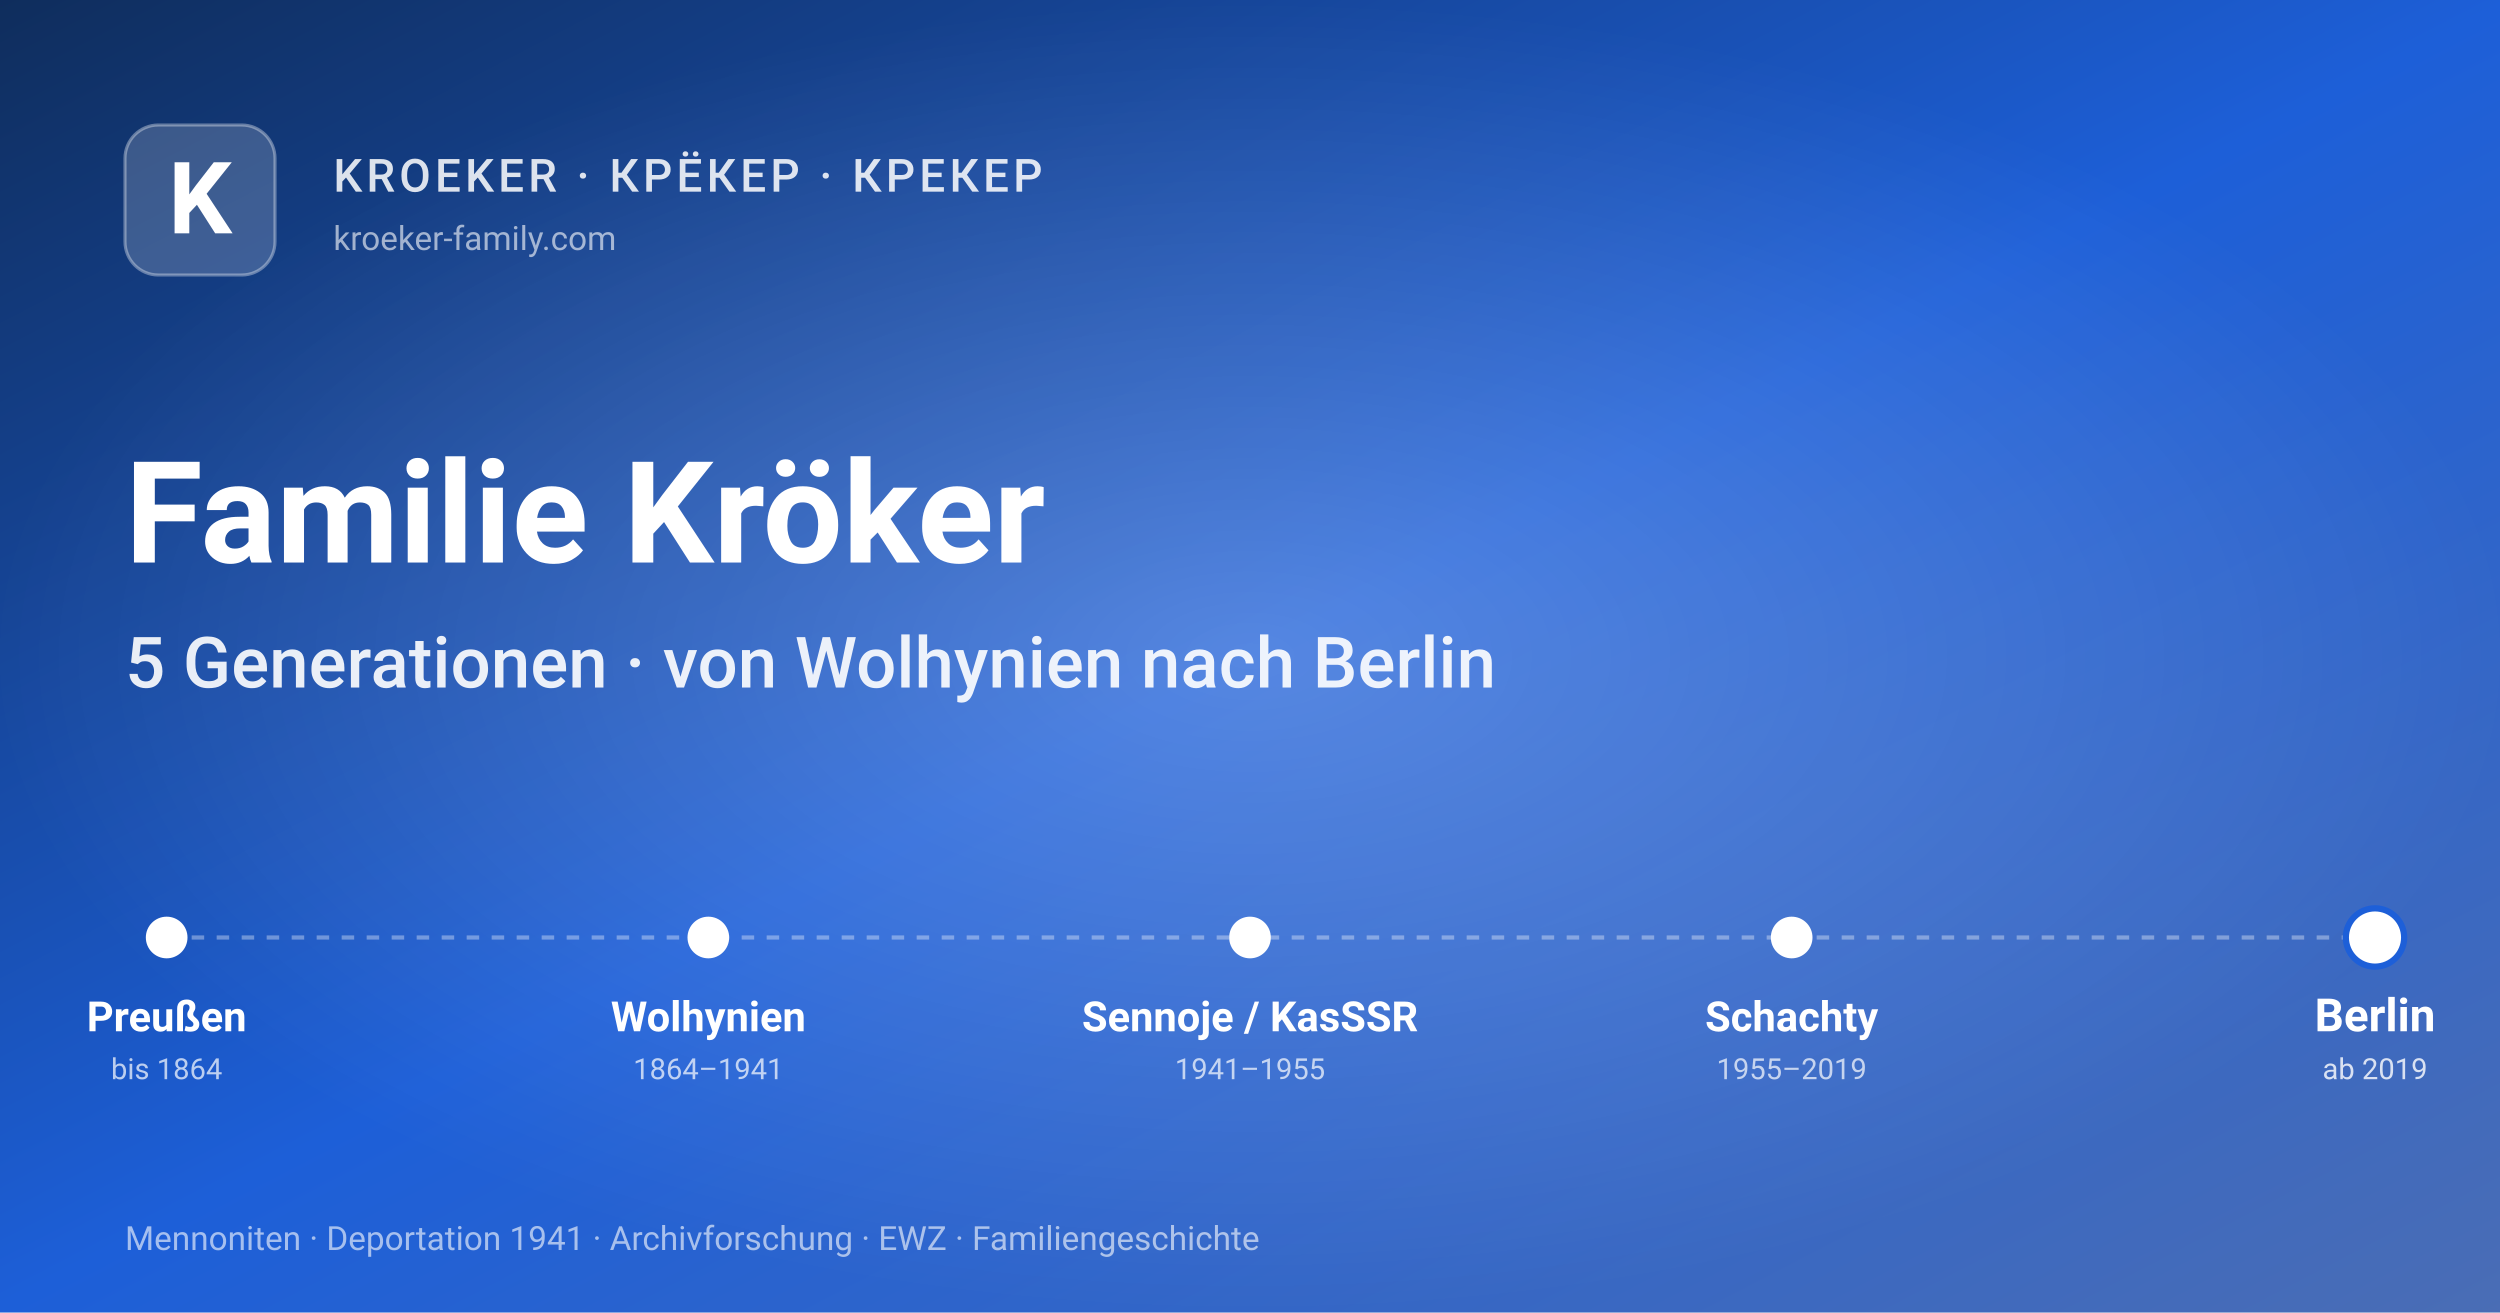
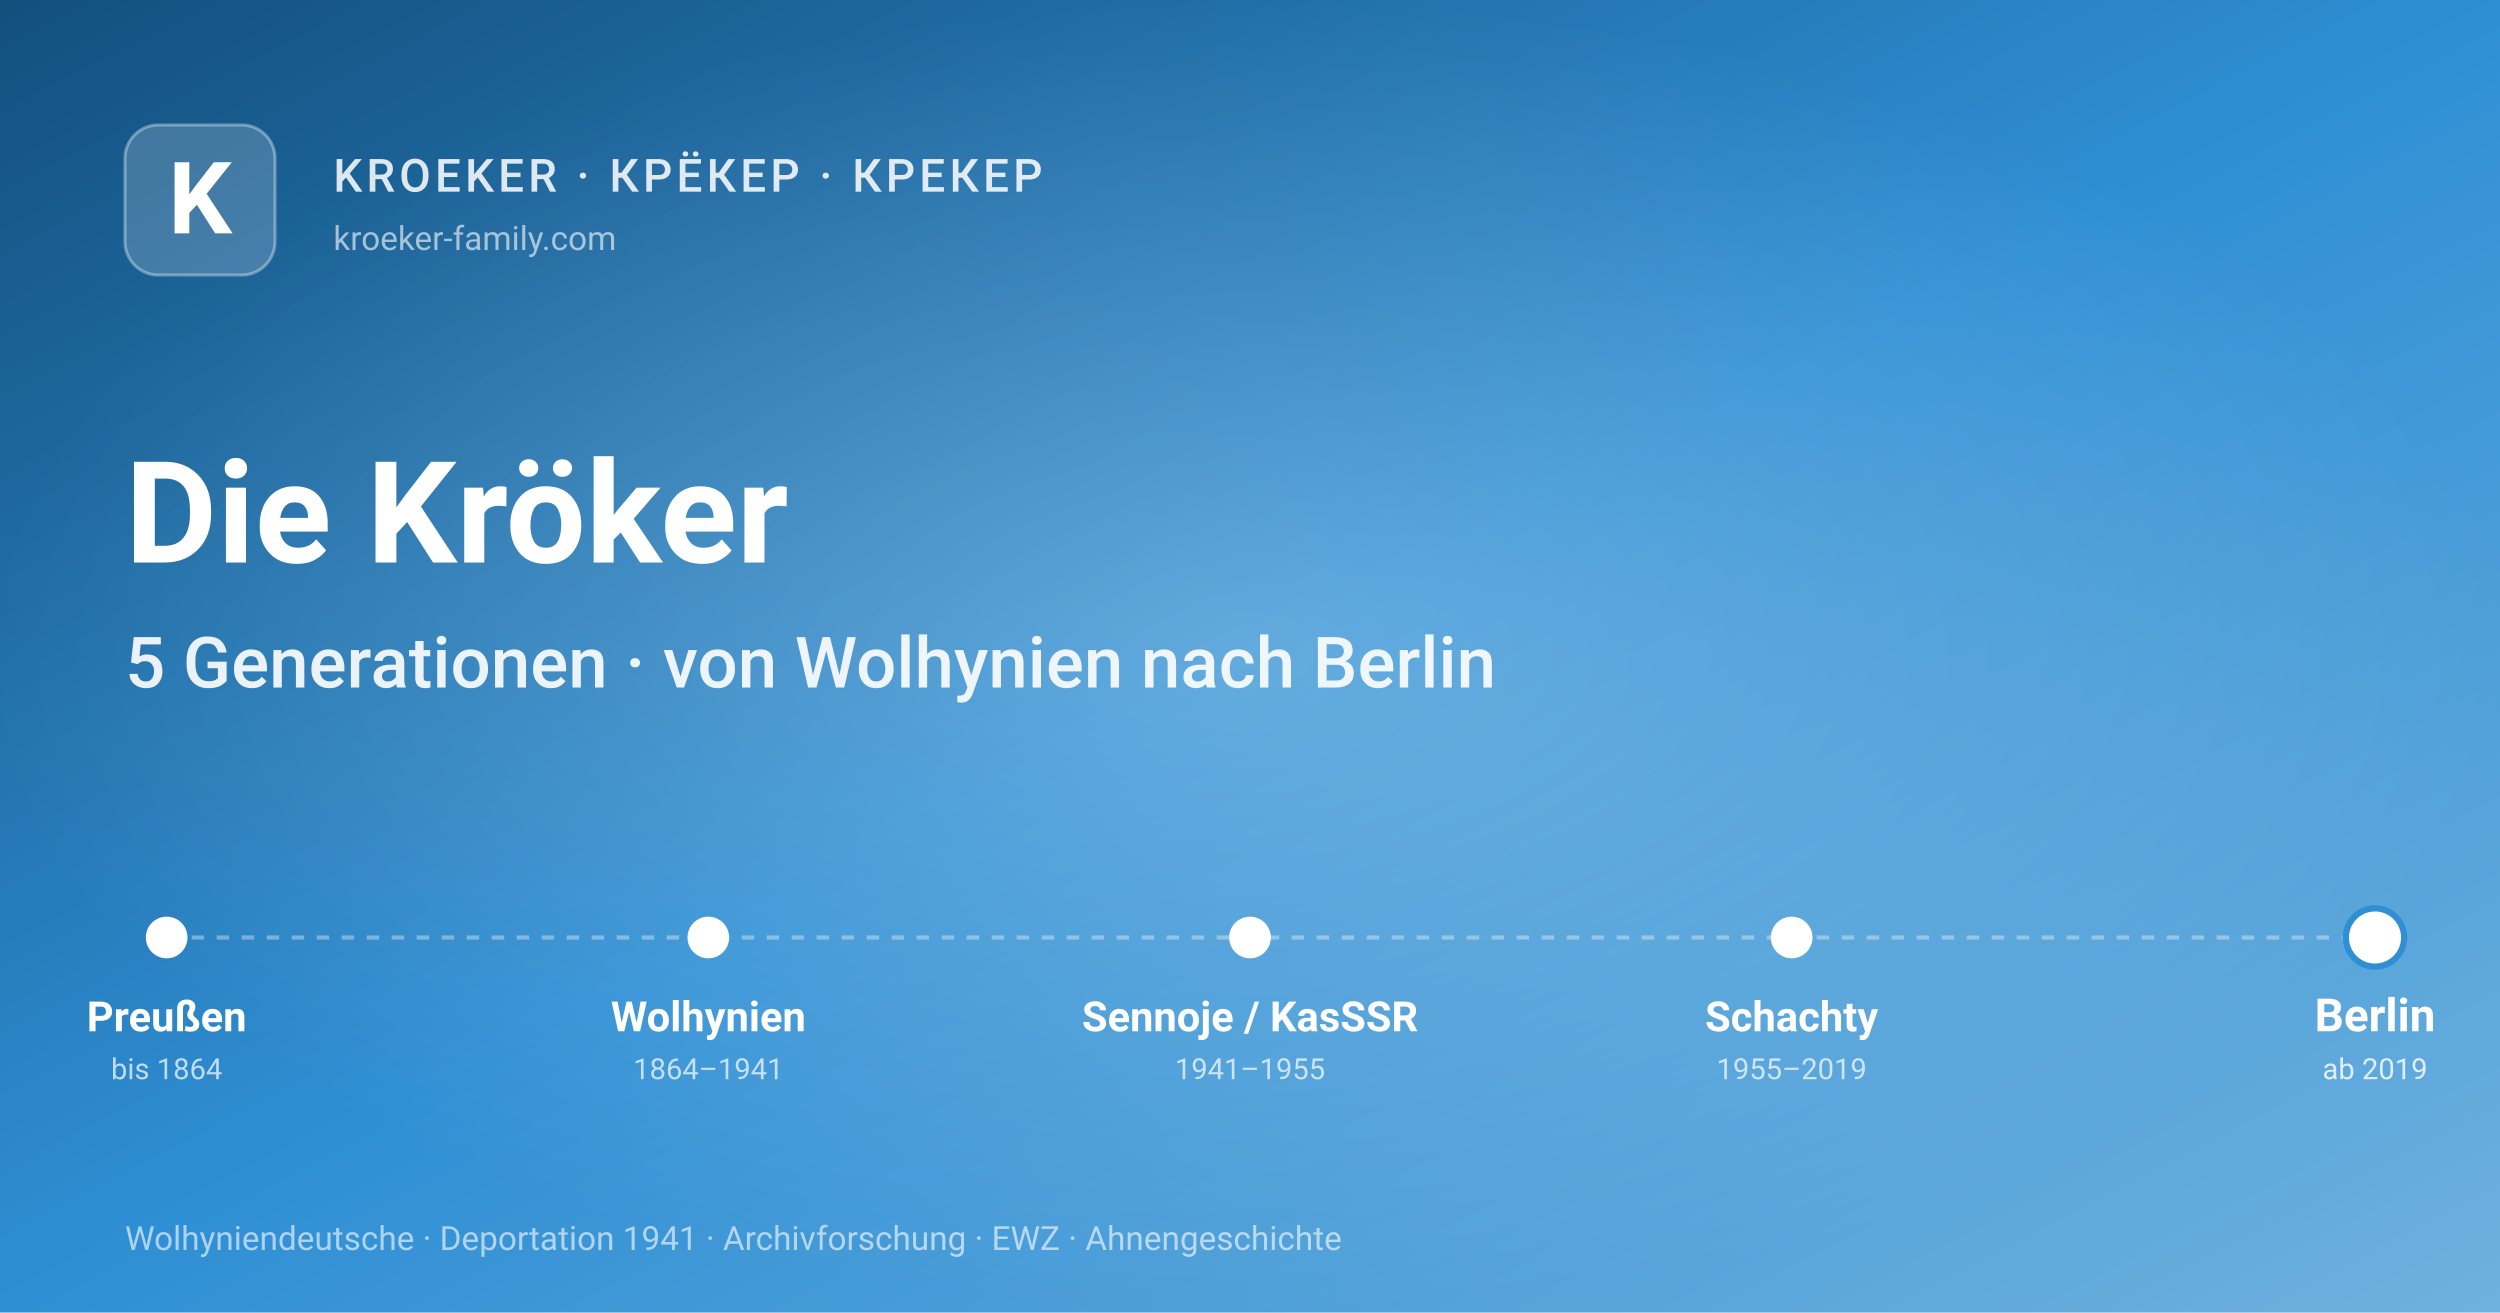
<svg xmlns="http://www.w3.org/2000/svg" viewBox="0 0 1200 630" font-family="-apple-system, BlinkMacSystemFont, 'Segoe UI', Roboto, sans-serif">
  <defs>
    <linearGradient id="bg" x1="0" y1="0" x2="1" y2="1">
-       <stop offset="0%" stop-color="#0f2d5c" />
-       <stop offset="50%" stop-color="#1d5fd8" />
-       <stop offset="100%" stop-color="#4a6db5" />
+       <stop offset="0%" stop-color="#134f7d" />
+       <stop offset="50%" stop-color="#2f8fd4" />
+       <stop offset="100%" stop-color="#6fb1de" />
    </linearGradient>
    <linearGradient id="cardBg" x1="0" y1="0" x2="0" y2="1">
      <stop offset="0%" stop-color="#ffffff" />
      <stop offset="100%" stop-color="#eef5ff" />
    </linearGradient>
    <radialGradient id="glow" cx="50%" cy="50%" r="50%">
      <stop offset="0%" stop-color="rgba(255,255,255,0.25)" />
      <stop offset="100%" stop-color="rgba(255,255,255,0)" />
    </radialGradient>
  </defs>
  <rect width="1200" height="630" fill="url(#bg)" />
  <ellipse cx="600" cy="315" rx="600" ry="315" fill="url(#glow)" />
  <g transform="translate(60, 60)">
    <rect width="72" height="72" rx="16" fill="rgba(255,255,255,0.18)" stroke="rgba(255,255,255,0.35)" stroke-width="1.5" />
    <text x="36" y="52" text-anchor="middle" font-weight="700" font-size="48" fill="#fff">K</text>
  </g>
  <text x="160" y="92" font-size="22" font-weight="500" fill="rgba(255,255,255,0.85)" letter-spacing="2">KROEKER · КРЁКЕР · КРЕКЕР</text>
  <text x="160" y="120" font-size="16" fill="rgba(255,255,255,0.6)">kroeker-family.com</text>
-   <text x="60" y="270" font-size="68" font-weight="700" fill="#fff">Familie Kröker</text>
+   <text x="60" y="270" font-size="68" font-weight="700" fill="#fff">Die Kröker</text>
  <text x="60" y="330" font-size="34" font-weight="500" fill="rgba(255,255,255,0.9)">5 Generationen · von Wolhynien nach Berlin</text>
  <g transform="translate(60, 410)">
    <line x1="20" y1="40" x2="1080" y2="40" stroke="rgba(255,255,255,0.35)" stroke-width="2" stroke-dasharray="6 6" />
    <g>
      <circle cx="20" cy="40" r="10" fill="#fff" />
      <text x="20" y="85" text-anchor="middle" font-size="20" font-weight="600" fill="#fff">Preußen</text>
      <text x="20" y="108" text-anchor="middle" font-size="14" fill="rgba(255,255,255,0.7)">bis 1864</text>
    </g>
    <g>
      <circle cx="280" cy="40" r="10" fill="#fff" />
      <text x="280" y="85" text-anchor="middle" font-size="20" font-weight="600" fill="#fff">Wolhynien</text>
      <text x="280" y="108" text-anchor="middle" font-size="14" fill="rgba(255,255,255,0.7)">1864–1941</text>
    </g>
    <g>
      <circle cx="540" cy="40" r="10" fill="#fff" />
      <text x="540" y="85" text-anchor="middle" font-size="20" font-weight="600" fill="#fff">Sennoje / KasSSR</text>
      <text x="540" y="108" text-anchor="middle" font-size="14" fill="rgba(255,255,255,0.7)">1941–1955</text>
    </g>
    <g>
      <circle cx="800" cy="40" r="10" fill="#fff" />
      <text x="800" y="85" text-anchor="middle" font-size="20" font-weight="600" fill="#fff">Schachty</text>
      <text x="800" y="108" text-anchor="middle" font-size="14" fill="rgba(255,255,255,0.7)">1955–2019</text>
    </g>
    <g>
-       <circle cx="1080" cy="40" r="14" fill="#fff" stroke="#1d5fd8" stroke-width="3" />
+       <circle cx="1080" cy="40" r="14" fill="#fff" stroke="#2f8fd4" stroke-width="3" />
      <text x="1080" y="85" text-anchor="middle" font-size="22" font-weight="700" fill="#fff">Berlin</text>
      <text x="1080" y="108" text-anchor="middle" font-size="14" fill="rgba(255,255,255,0.8)">ab 2019</text>
    </g>
  </g>
-   <text x="60" y="600" font-size="16" fill="rgba(255,255,255,0.6)">Mennoniten · Deportation 1941 · Archivforschung · EWZ · Familiengeschichte</text>
+   <text x="60" y="600" font-size="16" fill="rgba(255,255,255,0.6)">Wolhyniendeutsche · Deportation 1941 · Archivforschung · EWZ · Ahnengeschichte</text>
</svg>
